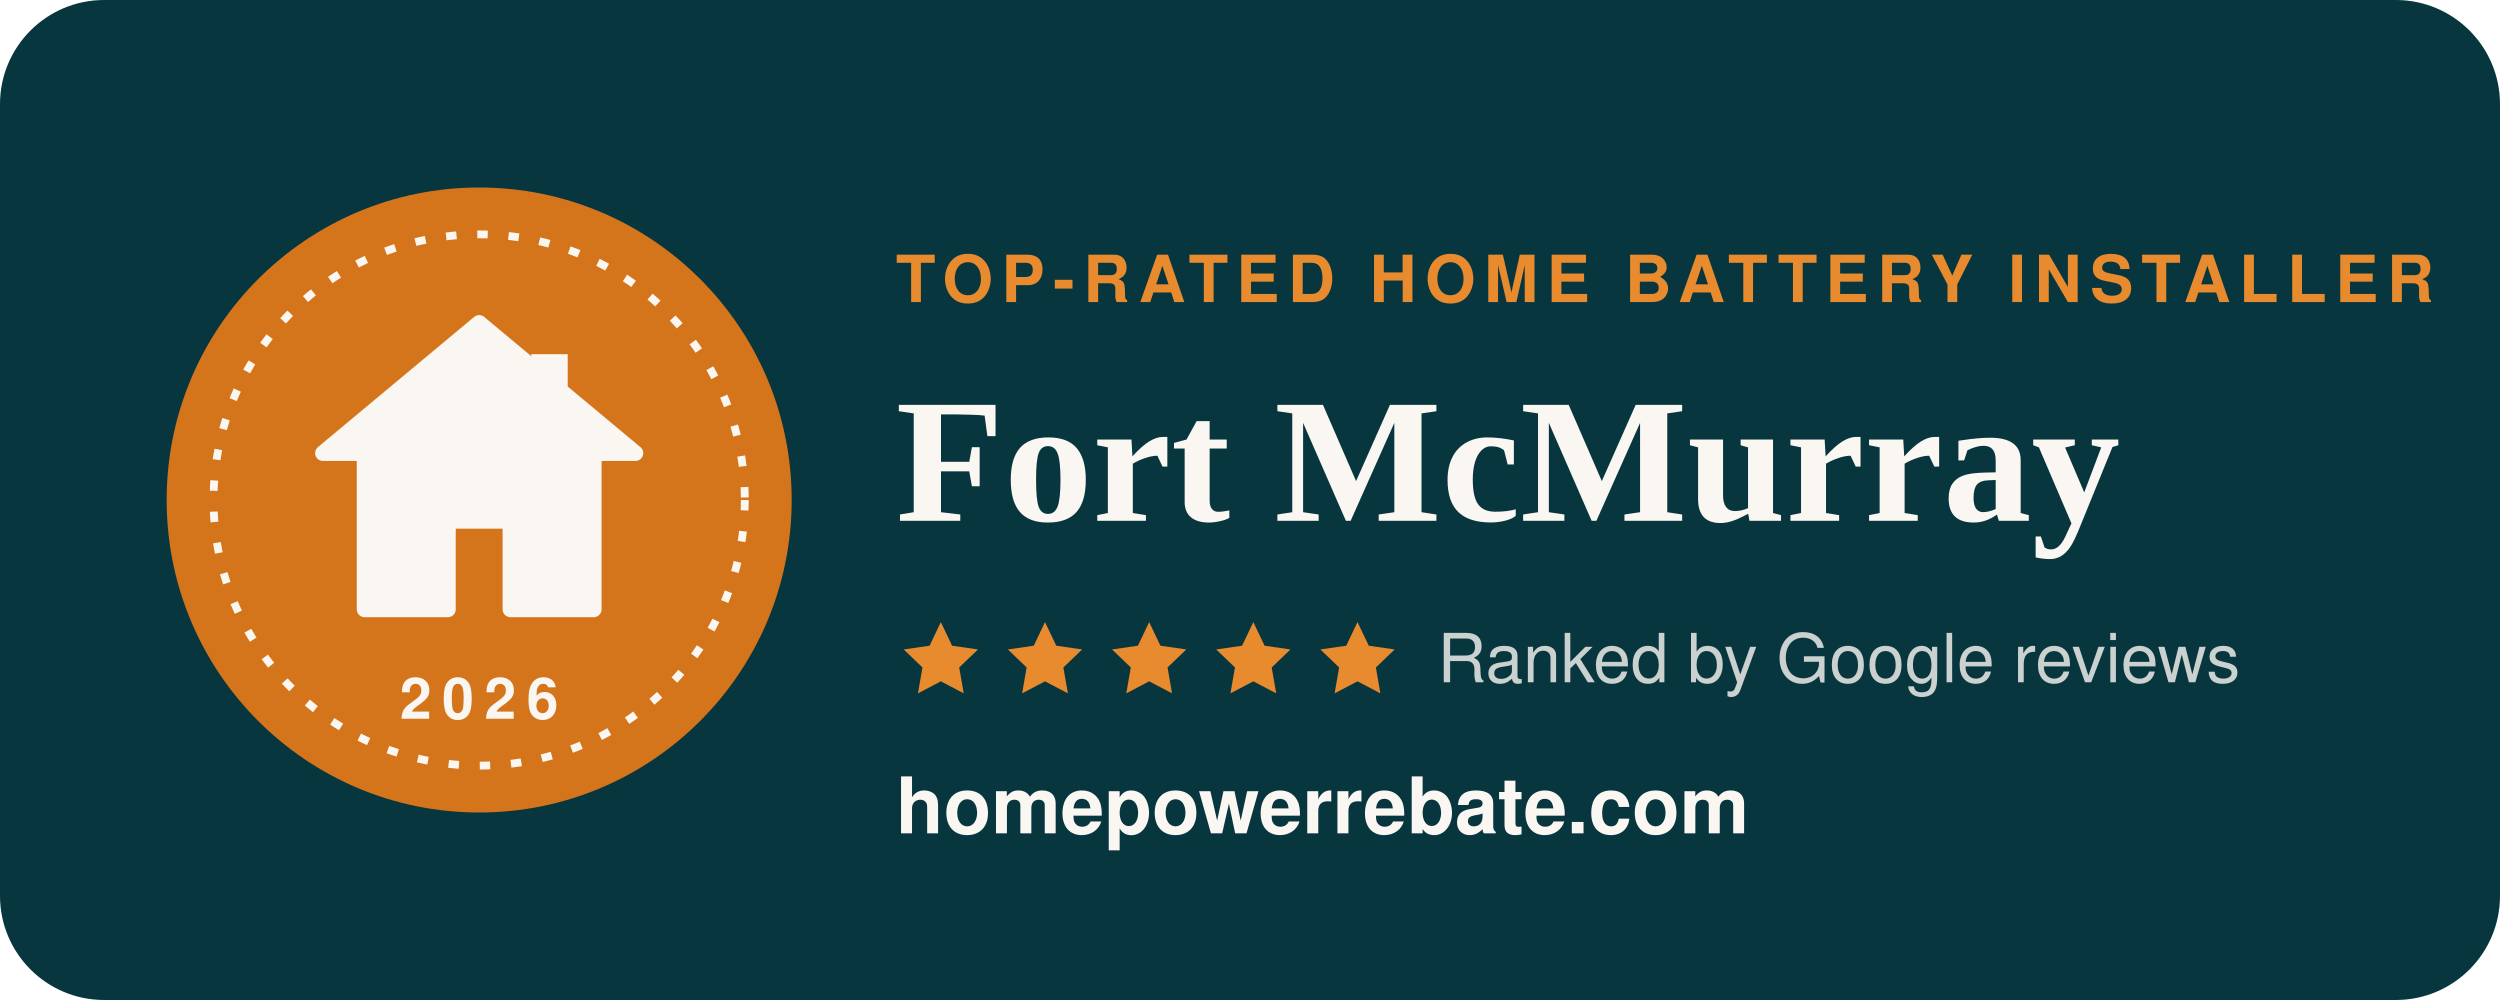
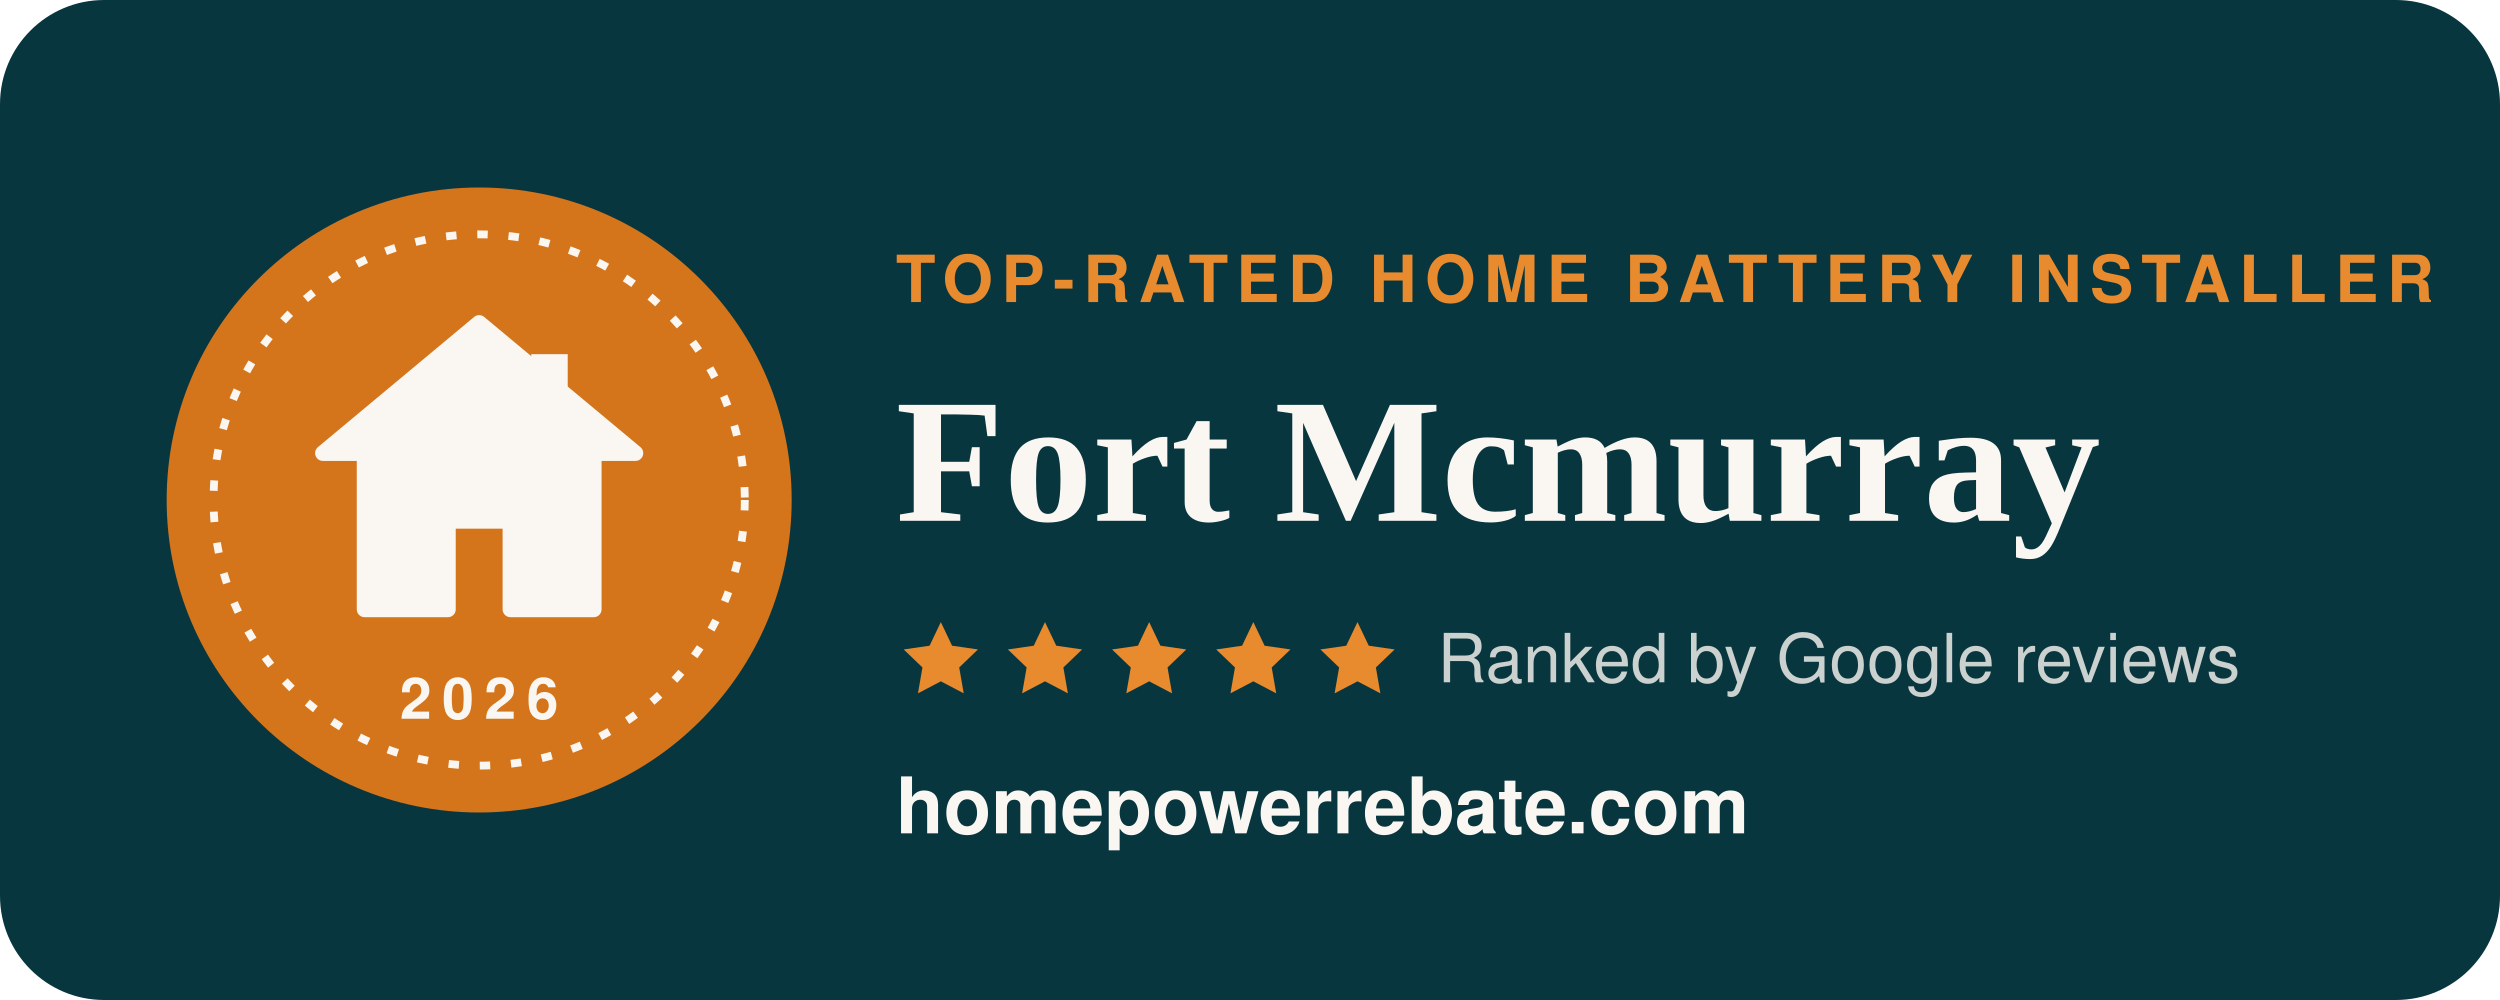
- <svg xmlns="http://www.w3.org/2000/svg" width="480" height="192" viewBox="0 0 480 192" role="img" aria-label="Top-rated home battery installer in Fort McMurray, ranked by Google reviews - homepowerrebate.com">
+ <svg xmlns="http://www.w3.org/2000/svg" width="480" height="192" viewBox="0 0 480 192" role="img" aria-label="Top-rated home battery installer in Fort Mcmurray, ranked by Google reviews - homepowerrebate.com">
  <rect width="480" height="192" rx="20" fill="#08363f" />
  <circle cx="92" cy="96" r="60" fill="#d4751c" />
  <circle cx="92" cy="96" r="51" fill="none" stroke="#faf7f2" stroke-width="1.5" stroke-dasharray="2 4" />
  <path d="M92 62L62 87h8v30h16V100h12v17h16V87h8z" fill="#faf7f2" stroke="#faf7f2" stroke-width="3" stroke-linejoin="round" />
  <rect x="102" y="68" width="7" height="12" fill="#faf7f2" />
  <text x="92" y="138" text-anchor="middle" font-family="Helvetica,Arial,sans-serif" font-size="11" font-weight="700" letter-spacing="2" fill="#faf7f2">2026</text>
  <text x="172" y="58" font-family="Helvetica,Arial,sans-serif" font-size="12.5" font-weight="700" letter-spacing="1.6" fill="#e88a2e">TOP-RATED HOME BATTERY INSTALLER</text>
-   <text x="172" y="100" font-family="Georgia,'Times New Roman',serif" font-size="34" font-weight="700" fill="#faf7f2">Fort McMurray</text>
+   <text x="172" y="100" font-family="Georgia,'Times New Roman',serif" font-size="34" font-weight="700" fill="#faf7f2">Fort Mcmurray</text>
  <path transform="translate(172 118) scale(0.72)" d="M12 2l3 6.3 6.9 1-5 4.8 1.2 6.9L12 17.8 5.9 21l1.2-6.9-5-4.8 6.9-1z" fill="#e88a2e" />
  <path transform="translate(192 118) scale(0.72)" d="M12 2l3 6.3 6.9 1-5 4.8 1.2 6.9L12 17.8 5.9 21l1.2-6.9-5-4.8 6.9-1z" fill="#e88a2e" />
  <path transform="translate(212 118) scale(0.72)" d="M12 2l3 6.3 6.9 1-5 4.8 1.2 6.9L12 17.8 5.9 21l1.2-6.9-5-4.8 6.9-1z" fill="#e88a2e" />
  <path transform="translate(232 118) scale(0.72)" d="M12 2l3 6.3 6.9 1-5 4.8 1.2 6.9L12 17.8 5.9 21l1.2-6.9-5-4.8 6.9-1z" fill="#e88a2e" />
  <path transform="translate(252 118) scale(0.72)" d="M12 2l3 6.3 6.9 1-5 4.8 1.2 6.9L12 17.8 5.9 21l1.2-6.9-5-4.8 6.9-1z" fill="#e88a2e" />
  <text x="276" y="131" font-family="Helvetica,Arial,sans-serif" font-size="13" fill="#faf7f2" fill-opacity="0.8">Ranked by Google reviews</text>
  <text x="172" y="160" font-family="Helvetica,Arial,sans-serif" font-size="15" font-weight="700" fill="#faf7f2">homepowerrebate.com</text>
</svg>
